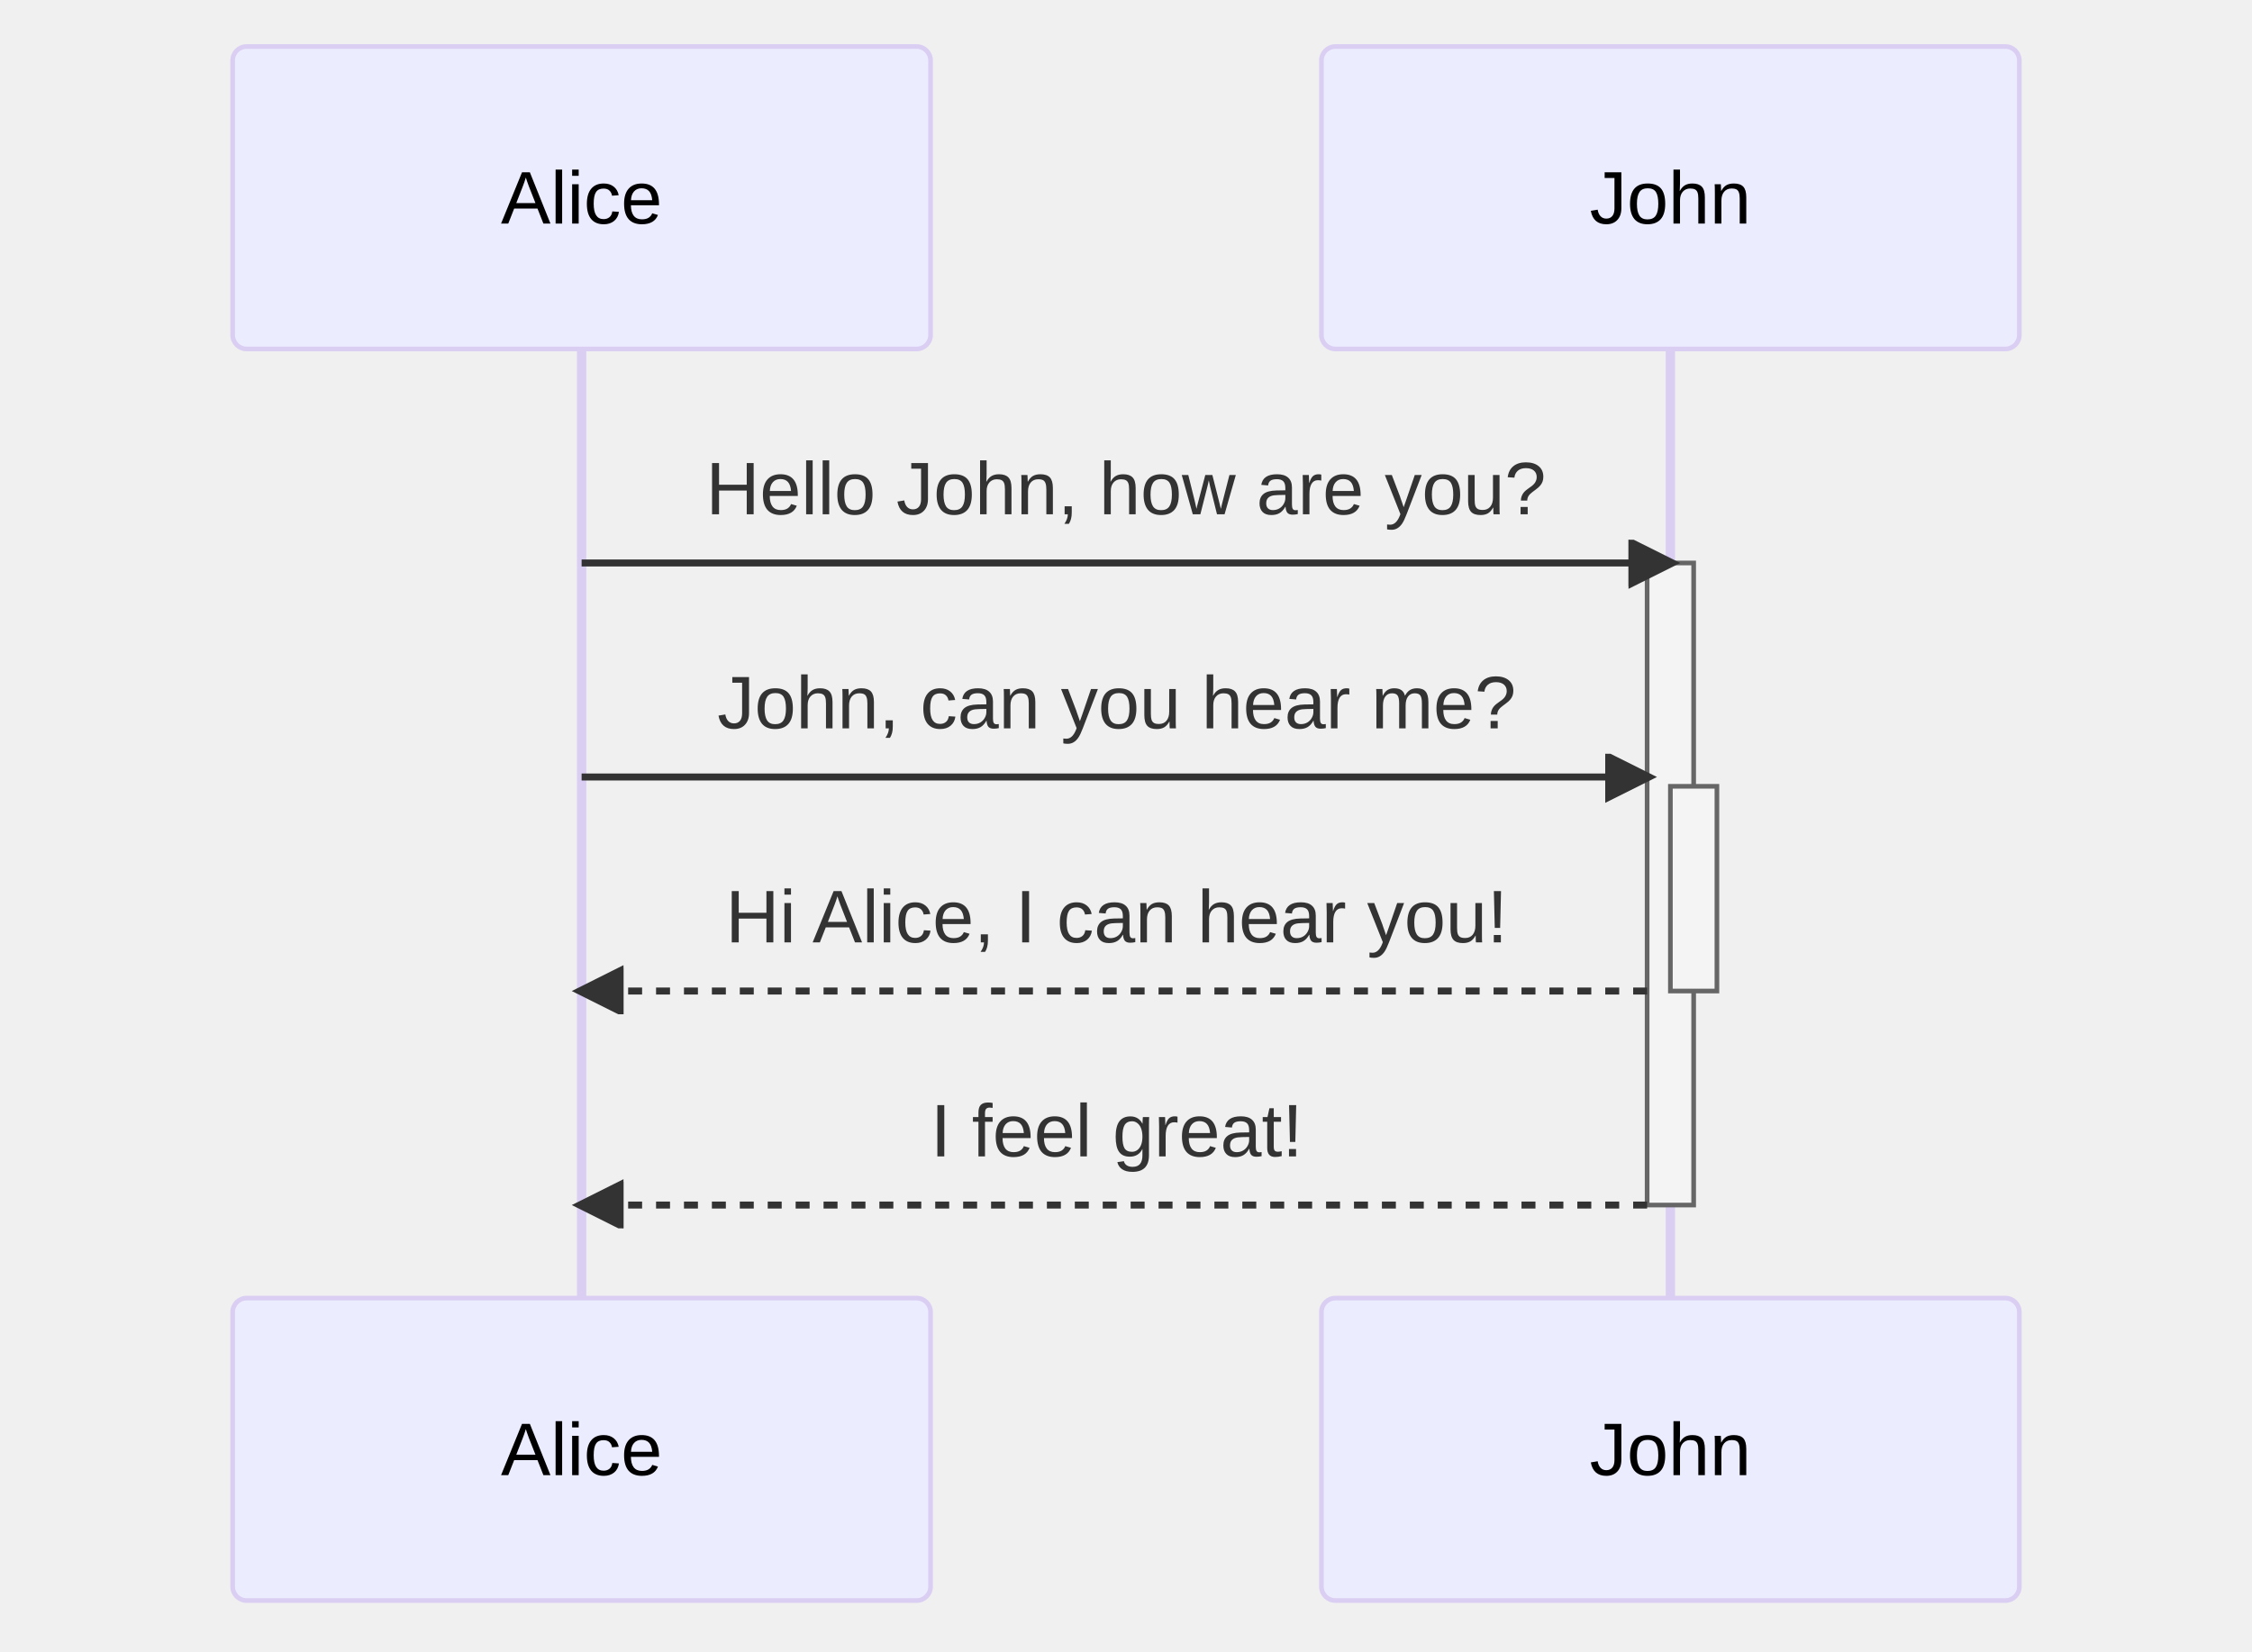
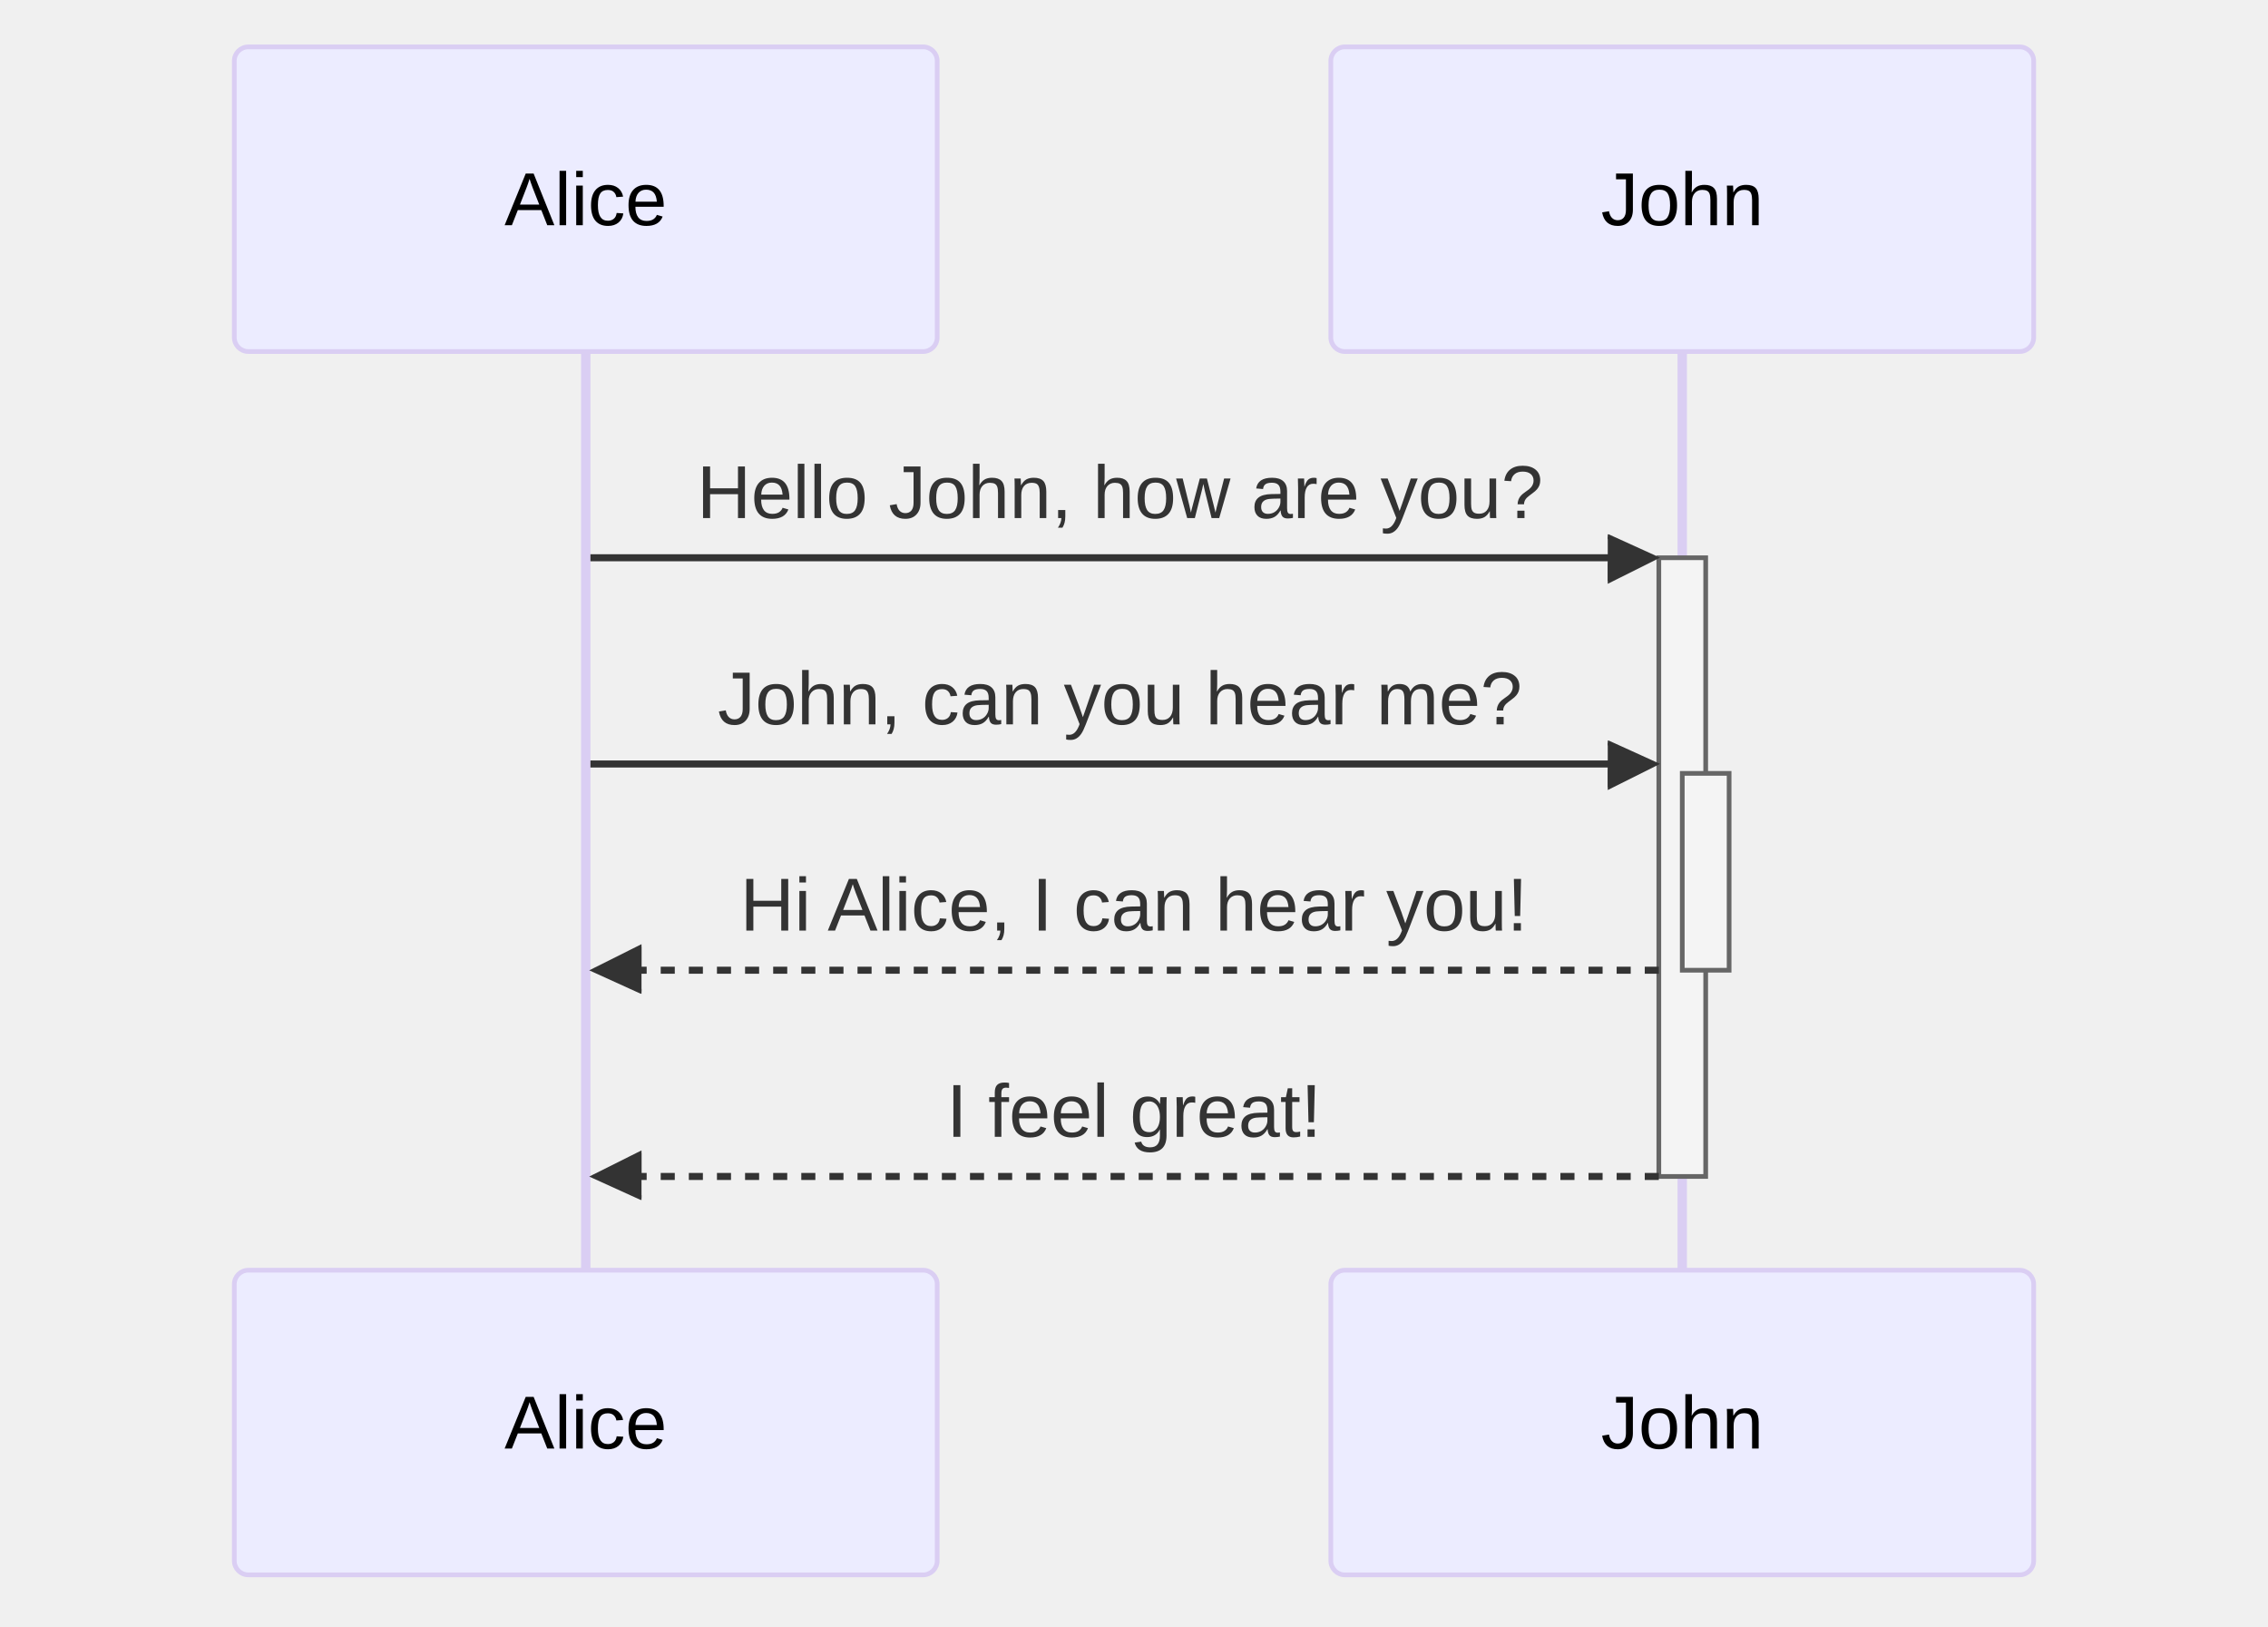
- <svg xmlns="http://www.w3.org/2000/svg" aria-roledescription="sequence" role="graphics-document document" viewBox="-50 -10 484 355" style="max-width: 484px; background-color: white;" width="100%" id="mermaid-0">
-   <style>#mermaid-0{font-family:"trebuchet ms",verdana,arial,sans-serif;font-size:16px;fill:#333;}#mermaid-0 .error-icon{fill:#552222;}#mermaid-0 .error-text{fill:#552222;stroke:#552222;}#mermaid-0 .edge-thickness-normal{stroke-width:2px;}#mermaid-0 .edge-thickness-thick{stroke-width:3.5px;}#mermaid-0 .edge-pattern-solid{stroke-dasharray:0;}#mermaid-0 .edge-pattern-dashed{stroke-dasharray:3;}#mermaid-0 .edge-pattern-dotted{stroke-dasharray:2;}#mermaid-0 .marker{fill:#333333;stroke:#333333;}#mermaid-0 .marker.cross{stroke:#333333;}#mermaid-0 svg{font-family:"trebuchet ms",verdana,arial,sans-serif;font-size:16px;}#mermaid-0 .actor{stroke:hsl(259.626, 59.777%, 87.902%);fill:#ECECFF;}#mermaid-0 text.actor&gt;tspan{fill:black;stroke:none;}#mermaid-0 .actor-line{stroke:grey;}#mermaid-0 .messageLine0{stroke-width:1.5;stroke-dasharray:none;stroke:#333;}#mermaid-0 .messageLine1{stroke-width:1.5;stroke-dasharray:2,2;stroke:#333;}#mermaid-0 #arrowhead path{fill:#333;stroke:#333;}#mermaid-0 .sequenceNumber{fill:white;}#mermaid-0 #sequencenumber{fill:#333;}#mermaid-0 #crosshead path{fill:#333;stroke:#333;}#mermaid-0 .messageText{fill:#333;stroke:none;}#mermaid-0 .labelBox{stroke:hsl(259.626, 59.777%, 87.902%);fill:#ECECFF;}#mermaid-0 .labelText,#mermaid-0 .labelText&gt;tspan{fill:black;stroke:none;}#mermaid-0 .loopText,#mermaid-0 .loopText&gt;tspan{fill:black;stroke:none;}#mermaid-0 .loopLine{stroke-width:2px;stroke-dasharray:2,2;stroke:hsl(259.626, 59.777%, 87.902%);fill:hsl(259.626, 59.777%, 87.902%);}#mermaid-0 .note{stroke:#aaaa33;fill:#fff5ad;}#mermaid-0 .noteText,#mermaid-0 .noteText&gt;tspan{fill:black;stroke:none;}#mermaid-0 .activation0{fill:#f4f4f4;stroke:#666;}#mermaid-0 .activation1{fill:#f4f4f4;stroke:#666;}#mermaid-0 .activation2{fill:#f4f4f4;stroke:#666;}#mermaid-0 .actorPopupMenu{position:absolute;}#mermaid-0 .actorPopupMenuPanel{position:absolute;fill:#ECECFF;box-shadow:0px 8px 16px 0px rgba(0,0,0,0.2);filter:drop-shadow(3px 5px 2px rgb(0 0 0 / 0.4));}#mermaid-0 .actor-man line{stroke:hsl(259.626, 59.777%, 87.902%);fill:#ECECFF;}#mermaid-0 .actor-man circle,#mermaid-0 line{stroke:hsl(259.626, 59.777%, 87.902%);fill:#ECECFF;stroke-width:2px;}#mermaid-0 :root{--mermaid-font-family:"trebuchet ms",verdana,arial,sans-serif;}</style>
+ <svg xmlns="http://www.w3.org/2000/svg" aria-roledescription="sequence" role="graphics-document document" viewBox="-50 -10 484 347" style="max-width: 484px; background-color: white;" width="100%" id="my-svg">
+   <g>
+     <rect class="actor actor-bottom" ry="3" rx="3" name="John" height="65" width="150" stroke="#666" fill="#eaeaea" y="261" x="234" />
+     <text style="text-anchor: middle; font-size: 16px; font-weight: 400;" class="actor actor-box" alignment-baseline="central" dominant-baseline="central" y="293.5" x="309">
+       <tspan dy="0" x="309">John</tspan>
+     </text>
+   </g>
+   <g>
+     <rect class="actor actor-bottom" ry="3" rx="3" name="Alice" height="65" width="150" stroke="#666" fill="#eaeaea" y="261" x="0" />
+     <text style="text-anchor: middle; font-size: 16px; font-weight: 400;" class="actor actor-box" alignment-baseline="central" dominant-baseline="central" y="293.5" x="75">
+       <tspan dy="0" x="75">Alice</tspan>
+     </text>
+   </g>
+   <g>
+     <line name="John" stroke="#999" stroke-width="0.5px" class="actor-line 200" y2="261" x2="309" y1="65" x1="309" id="actor1" />
+     <g id="root-1">
+       <rect class="actor actor-top" ry="3" rx="3" name="John" height="65" width="150" stroke="#666" fill="#eaeaea" y="0" x="234" />
+       <text style="text-anchor: middle; font-size: 16px; font-weight: 400;" class="actor actor-box" alignment-baseline="central" dominant-baseline="central" y="32.5" x="309">
+         <tspan dy="0" x="309">John</tspan>
+       </text>
+     </g>
+   </g>
+   <g>
+     <line name="Alice" stroke="#999" stroke-width="0.5px" class="actor-line 200" y2="261" x2="75" y1="65" x1="75" id="actor0" />
+     <g id="root-0">
+       <rect class="actor actor-top" ry="3" rx="3" name="Alice" height="65" width="150" stroke="#666" fill="#eaeaea" y="0" x="0" />
+       <text style="text-anchor: middle; font-size: 16px; font-weight: 400;" class="actor actor-box" alignment-baseline="central" dominant-baseline="central" y="32.5" x="75">
+         <tspan dy="0" x="75">Alice</tspan>
+       </text>
+     </g>
+   </g>
+   <style>#my-svg{font-family:"trebuchet ms",verdana,arial,sans-serif;font-size:16px;fill:#333;}#my-svg .error-icon{fill:#552222;}#my-svg .error-text{fill:#552222;stroke:#552222;}#my-svg .edge-thickness-normal{stroke-width:1px;}#my-svg .edge-thickness-thick{stroke-width:3.5px;}#my-svg .edge-pattern-solid{stroke-dasharray:0;}#my-svg .edge-thickness-invisible{stroke-width:0;fill:none;}#my-svg .edge-pattern-dashed{stroke-dasharray:3;}#my-svg .edge-pattern-dotted{stroke-dasharray:2;}#my-svg .marker{fill:#333333;stroke:#333333;}#my-svg .marker.cross{stroke:#333333;}#my-svg svg{font-family:"trebuchet ms",verdana,arial,sans-serif;font-size:16px;}#my-svg p{margin:0;}#my-svg .actor{stroke:hsl(259.626, 59.777%, 87.902%);fill:#ECECFF;}#my-svg text.actor&gt;tspan{fill:black;stroke:none;}#my-svg .actor-line{stroke:hsl(259.626, 59.777%, 87.902%);}#my-svg .messageLine0{stroke-width:1.5;stroke-dasharray:none;stroke:#333;}#my-svg .messageLine1{stroke-width:1.5;stroke-dasharray:2,2;stroke:#333;}#my-svg #arrowhead path{fill:#333;stroke:#333;}#my-svg .sequenceNumber{fill:white;}#my-svg #sequencenumber{fill:#333;}#my-svg #crosshead path{fill:#333;stroke:#333;}#my-svg .messageText{fill:#333;stroke:none;}#my-svg .labelBox{stroke:hsl(259.626, 59.777%, 87.902%);fill:#ECECFF;}#my-svg .labelText,#my-svg .labelText&gt;tspan{fill:black;stroke:none;}#my-svg .loopText,#my-svg .loopText&gt;tspan{fill:black;stroke:none;}#my-svg .loopLine{stroke-width:2px;stroke-dasharray:2,2;stroke:hsl(259.626, 59.777%, 87.902%);fill:hsl(259.626, 59.777%, 87.902%);}#my-svg .note{stroke:#aaaa33;fill:#fff5ad;}#my-svg .noteText,#my-svg .noteText&gt;tspan{fill:black;stroke:none;}#my-svg .activation0{fill:#f4f4f4;stroke:#666;}#my-svg .activation1{fill:#f4f4f4;stroke:#666;}#my-svg .activation2{fill:#f4f4f4;stroke:#666;}#my-svg .actorPopupMenu{position:absolute;}#my-svg .actorPopupMenuPanel{position:absolute;fill:#ECECFF;box-shadow:0px 8px 16px 0px rgba(0,0,0,0.2);filter:drop-shadow(3px 5px 2px rgb(0 0 0 / 0.4));}#my-svg .actor-man line{stroke:hsl(259.626, 59.777%, 87.902%);fill:#ECECFF;}#my-svg .actor-man circle,#my-svg line{stroke:hsl(259.626, 59.777%, 87.902%);fill:#ECECFF;stroke-width:2px;}#my-svg :root{--mermaid-font-family:"trebuchet ms",verdana,arial,sans-serif;}</style>
  <g />
  <defs>
    <symbol height="24" width="24" id="computer">
      <path d="M2 2v13h20v-13h-20zm18 11h-16v-9h16v9zm-10.228 6l.466-1h3.524l.467 1h-4.457zm14.228 3h-24l2-6h2.104l-1.33 4h18.45l-1.297-4h2.073l2 6zm-5-10h-14v-7h14v7z" transform="scale(.5)" />
    </symbol>
  </defs>
  <defs>
    <symbol clip-rule="evenodd" fill-rule="evenodd" id="database">
      <path d="M12.258.001l.256.004.255.005.253.008.251.01.249.012.247.015.246.016.242.019.241.02.239.023.236.024.233.027.231.028.229.031.225.032.223.034.22.036.217.038.214.04.211.041.208.043.205.045.201.046.198.048.194.05.191.051.187.053.183.054.18.056.175.057.172.059.168.06.163.061.16.063.155.064.15.066.074.033.073.033.071.034.07.034.069.035.068.035.067.035.066.035.064.036.064.036.062.036.06.036.06.037.058.037.058.037.055.038.055.038.053.038.052.038.051.039.05.039.048.039.047.039.045.04.044.04.043.04.041.04.04.041.039.041.037.041.036.041.034.041.033.042.032.042.03.042.029.042.027.042.026.043.024.043.023.043.021.043.02.043.018.044.017.043.015.044.013.044.012.044.011.045.009.044.007.045.006.045.004.045.002.045.001.045v17l-.001.045-.002.045-.004.045-.006.045-.007.045-.009.044-.011.045-.012.044-.013.044-.015.044-.017.043-.018.044-.02.043-.021.043-.023.043-.024.043-.026.043-.027.042-.029.042-.03.042-.032.042-.033.042-.034.041-.036.041-.037.041-.039.041-.04.041-.041.04-.043.04-.044.04-.045.04-.047.039-.048.039-.05.039-.051.039-.052.038-.053.038-.055.038-.055.038-.058.037-.058.037-.06.037-.06.036-.062.036-.064.036-.064.036-.066.035-.067.035-.068.035-.069.035-.07.034-.071.034-.073.033-.074.033-.15.066-.155.064-.16.063-.163.061-.168.06-.172.059-.175.057-.18.056-.183.054-.187.053-.191.051-.194.05-.198.048-.201.046-.205.045-.208.043-.211.041-.214.04-.217.038-.22.036-.223.034-.225.032-.229.031-.231.028-.233.027-.236.024-.239.023-.241.02-.242.019-.246.016-.247.015-.249.012-.251.01-.253.008-.255.005-.256.004-.258.001-.258-.001-.256-.004-.255-.005-.253-.008-.251-.01-.249-.012-.247-.015-.245-.016-.243-.019-.241-.02-.238-.023-.236-.024-.234-.027-.231-.028-.228-.031-.226-.032-.223-.034-.22-.036-.217-.038-.214-.04-.211-.041-.208-.043-.204-.045-.201-.046-.198-.048-.195-.05-.19-.051-.187-.053-.184-.054-.179-.056-.176-.057-.172-.059-.167-.06-.164-.061-.159-.063-.155-.064-.151-.066-.074-.033-.072-.033-.072-.034-.07-.034-.069-.035-.068-.035-.067-.035-.066-.035-.064-.036-.063-.036-.062-.036-.061-.036-.06-.037-.058-.037-.057-.037-.056-.038-.055-.038-.053-.038-.052-.038-.051-.039-.049-.039-.049-.039-.046-.039-.046-.04-.044-.04-.043-.04-.041-.04-.04-.041-.039-.041-.037-.041-.036-.041-.034-.041-.033-.042-.032-.042-.03-.042-.029-.042-.027-.042-.026-.043-.024-.043-.023-.043-.021-.043-.02-.043-.018-.044-.017-.043-.015-.044-.013-.044-.012-.044-.011-.045-.009-.044-.007-.045-.006-.045-.004-.045-.002-.045-.001-.045v-17l.001-.045.002-.045.004-.045.006-.045.007-.045.009-.044.011-.045.012-.044.013-.044.015-.044.017-.043.018-.044.02-.043.021-.043.023-.043.024-.043.026-.043.027-.042.029-.042.03-.042.032-.042.033-.042.034-.041.036-.041.037-.041.039-.041.04-.041.041-.04.043-.04.044-.04.046-.04.046-.039.049-.039.049-.039.051-.039.052-.038.053-.038.055-.038.056-.038.057-.037.058-.037.06-.037.061-.036.062-.036.063-.036.064-.036.066-.035.067-.035.068-.035.069-.035.07-.034.072-.034.072-.033.074-.033.151-.066.155-.064.159-.063.164-.061.167-.06.172-.059.176-.057.179-.056.184-.054.187-.053.19-.051.195-.05.198-.048.201-.046.204-.045.208-.043.211-.041.214-.04.217-.038.22-.036.223-.034.226-.032.228-.031.231-.028.234-.027.236-.024.238-.023.241-.02.243-.019.245-.016.247-.015.249-.012.251-.01.253-.008.255-.005.256-.004.258-.001.258.001zm-9.258 20.499v.01l.001.021.003.021.004.022.005.021.006.022.007.022.009.023.01.022.011.023.012.023.013.023.015.023.016.024.017.023.018.024.019.024.021.024.022.025.023.024.024.025.052.049.056.05.061.051.066.051.07.051.075.051.079.052.084.052.088.052.092.052.097.052.102.051.105.052.11.052.114.051.119.051.123.051.127.05.131.05.135.05.139.048.144.049.147.047.152.047.155.047.16.045.163.045.167.043.171.043.176.041.178.041.183.039.187.039.19.037.194.035.197.035.202.033.204.031.209.03.212.029.216.027.219.025.222.024.226.021.23.02.233.018.236.016.24.015.243.012.246.01.249.008.253.005.256.004.259.001.26-.001.257-.004.254-.005.25-.008.247-.011.244-.012.241-.014.237-.016.233-.018.231-.021.226-.021.224-.024.22-.026.216-.027.212-.028.21-.031.205-.031.202-.034.198-.034.194-.036.191-.037.187-.039.183-.04.179-.04.175-.042.172-.043.168-.044.163-.045.16-.046.155-.046.152-.047.148-.048.143-.049.139-.049.136-.05.131-.05.126-.05.123-.051.118-.052.114-.051.11-.052.106-.052.101-.052.096-.052.092-.052.088-.053.083-.051.079-.052.074-.052.07-.051.065-.051.06-.051.056-.05.051-.05.023-.024.023-.025.021-.024.02-.024.019-.024.018-.024.017-.024.015-.023.014-.024.013-.023.012-.023.01-.023.01-.022.008-.022.006-.022.006-.022.004-.022.004-.021.001-.021.001-.021v-4.127l-.077.055-.08.053-.083.054-.085.053-.087.052-.09.052-.093.051-.095.05-.097.05-.1.049-.102.049-.105.048-.106.047-.109.047-.111.046-.114.045-.115.045-.118.044-.12.043-.122.042-.124.042-.126.041-.128.04-.13.04-.132.038-.134.038-.135.037-.138.037-.139.035-.142.035-.143.034-.144.033-.147.032-.148.031-.15.03-.151.03-.153.029-.154.027-.156.027-.158.026-.159.025-.161.024-.162.023-.163.022-.165.021-.166.02-.167.019-.169.018-.169.017-.171.016-.173.015-.173.014-.175.013-.175.012-.177.011-.178.01-.179.008-.179.008-.181.006-.182.005-.182.004-.184.003-.184.002h-.37l-.184-.002-.184-.003-.182-.004-.182-.005-.181-.006-.179-.008-.179-.008-.178-.01-.176-.011-.176-.012-.175-.013-.173-.014-.172-.015-.171-.016-.17-.017-.169-.018-.167-.019-.166-.02-.165-.021-.163-.022-.162-.023-.161-.024-.159-.025-.157-.026-.156-.027-.155-.027-.153-.029-.151-.03-.15-.03-.148-.031-.146-.032-.145-.033-.143-.034-.141-.035-.14-.035-.137-.037-.136-.037-.134-.038-.132-.038-.13-.04-.128-.04-.126-.041-.124-.042-.122-.042-.12-.044-.117-.043-.116-.045-.113-.045-.112-.046-.109-.047-.106-.047-.105-.048-.102-.049-.1-.049-.097-.05-.095-.05-.093-.052-.09-.051-.087-.052-.085-.053-.083-.054-.08-.054-.077-.054v4.127zm0-5.654v.011l.001.021.003.021.004.021.005.022.006.022.007.022.009.022.01.022.011.023.012.023.013.023.015.024.016.023.017.024.018.024.019.024.021.024.022.024.023.025.024.024.052.05.056.05.061.05.066.051.07.051.075.052.079.051.084.052.088.052.092.052.097.052.102.052.105.052.11.051.114.051.119.052.123.05.127.051.131.05.135.049.139.049.144.048.147.048.152.047.155.046.16.045.163.045.167.044.171.042.176.042.178.04.183.04.187.038.19.037.194.036.197.034.202.033.204.032.209.03.212.028.216.027.219.025.222.024.226.022.23.02.233.018.236.016.24.014.243.012.246.01.249.008.253.006.256.003.259.001.26-.001.257-.003.254-.006.25-.008.247-.01.244-.012.241-.015.237-.016.233-.018.231-.02.226-.022.224-.024.22-.025.216-.027.212-.029.21-.03.205-.032.202-.033.198-.035.194-.036.191-.037.187-.039.183-.039.179-.041.175-.042.172-.043.168-.044.163-.045.16-.045.155-.047.152-.047.148-.048.143-.048.139-.05.136-.049.131-.05.126-.051.123-.051.118-.051.114-.052.11-.052.106-.052.101-.052.096-.052.092-.052.088-.052.083-.052.079-.052.074-.051.07-.052.065-.051.06-.05.056-.051.051-.049.023-.025.023-.024.021-.025.02-.024.019-.024.018-.024.017-.024.015-.023.014-.023.013-.024.012-.022.01-.023.01-.023.008-.022.006-.022.006-.022.004-.021.004-.022.001-.021.001-.021v-4.139l-.077.054-.08.054-.083.054-.085.052-.087.053-.09.051-.093.051-.095.051-.097.05-.1.049-.102.049-.105.048-.106.047-.109.047-.111.046-.114.045-.115.044-.118.044-.12.044-.122.042-.124.042-.126.041-.128.04-.13.039-.132.039-.134.038-.135.037-.138.036-.139.036-.142.035-.143.033-.144.033-.147.033-.148.031-.15.03-.151.03-.153.028-.154.028-.156.027-.158.026-.159.025-.161.024-.162.023-.163.022-.165.021-.166.02-.167.019-.169.018-.169.017-.171.016-.173.015-.173.014-.175.013-.175.012-.177.011-.178.009-.179.009-.179.007-.181.007-.182.005-.182.004-.184.003-.184.002h-.37l-.184-.002-.184-.003-.182-.004-.182-.005-.181-.007-.179-.007-.179-.009-.178-.009-.176-.011-.176-.012-.175-.013-.173-.014-.172-.015-.171-.016-.17-.017-.169-.018-.167-.019-.166-.02-.165-.021-.163-.022-.162-.023-.161-.024-.159-.025-.157-.026-.156-.027-.155-.028-.153-.028-.151-.03-.15-.03-.148-.031-.146-.033-.145-.033-.143-.033-.141-.035-.14-.036-.137-.036-.136-.037-.134-.038-.132-.039-.13-.039-.128-.04-.126-.041-.124-.042-.122-.043-.12-.043-.117-.044-.116-.044-.113-.046-.112-.046-.109-.046-.106-.047-.105-.048-.102-.049-.1-.049-.097-.05-.095-.051-.093-.051-.09-.051-.087-.053-.085-.052-.083-.054-.08-.054-.077-.054v4.139zm0-5.666v.011l.001.02.003.022.004.021.005.022.006.021.007.022.009.023.01.022.011.023.012.023.013.023.015.023.016.024.017.024.018.023.019.024.021.025.022.024.023.024.024.025.052.05.056.05.061.05.066.051.07.051.075.052.079.051.084.052.088.052.092.052.097.052.102.052.105.051.11.052.114.051.119.051.123.051.127.05.131.05.135.05.139.049.144.048.147.048.152.047.155.046.16.045.163.045.167.043.171.043.176.042.178.04.183.04.187.038.19.037.194.036.197.034.202.033.204.032.209.03.212.028.216.027.219.025.222.024.226.021.23.02.233.018.236.017.24.014.243.012.246.01.249.008.253.006.256.003.259.001.26-.001.257-.003.254-.006.25-.008.247-.01.244-.013.241-.014.237-.016.233-.018.231-.02.226-.022.224-.024.22-.025.216-.027.212-.029.21-.03.205-.032.202-.033.198-.035.194-.036.191-.037.187-.039.183-.039.179-.041.175-.042.172-.043.168-.044.163-.045.16-.045.155-.047.152-.047.148-.048.143-.049.139-.049.136-.049.131-.051.126-.05.123-.051.118-.052.114-.051.11-.052.106-.052.101-.052.096-.052.092-.052.088-.052.083-.052.079-.052.074-.052.07-.051.065-.051.06-.051.056-.05.051-.049.023-.025.023-.025.021-.024.02-.024.019-.024.018-.024.017-.024.015-.023.014-.024.013-.023.012-.023.01-.022.01-.023.008-.022.006-.022.006-.022.004-.022.004-.021.001-.021.001-.021v-4.153l-.077.054-.08.054-.083.053-.085.053-.087.053-.09.051-.093.051-.095.051-.097.05-.1.049-.102.048-.105.048-.106.048-.109.046-.111.046-.114.046-.115.044-.118.044-.12.043-.122.043-.124.042-.126.041-.128.04-.13.039-.132.039-.134.038-.135.037-.138.036-.139.036-.142.034-.143.034-.144.033-.147.032-.148.032-.15.03-.151.03-.153.028-.154.028-.156.027-.158.026-.159.024-.161.024-.162.023-.163.023-.165.021-.166.02-.167.019-.169.018-.169.017-.171.016-.173.015-.173.014-.175.013-.175.012-.177.01-.178.01-.179.009-.179.007-.181.006-.182.006-.182.004-.184.003-.184.001-.185.001-.185-.001-.184-.001-.184-.003-.182-.004-.182-.006-.181-.006-.179-.007-.179-.009-.178-.01-.176-.01-.176-.012-.175-.013-.173-.014-.172-.015-.171-.016-.17-.017-.169-.018-.167-.019-.166-.02-.165-.021-.163-.023-.162-.023-.161-.024-.159-.024-.157-.026-.156-.027-.155-.028-.153-.028-.151-.03-.15-.03-.148-.032-.146-.032-.145-.033-.143-.034-.141-.034-.14-.036-.137-.036-.136-.037-.134-.038-.132-.039-.13-.039-.128-.041-.126-.041-.124-.041-.122-.043-.12-.043-.117-.044-.116-.044-.113-.046-.112-.046-.109-.046-.106-.048-.105-.048-.102-.048-.1-.05-.097-.049-.095-.051-.093-.051-.09-.052-.087-.052-.085-.053-.083-.053-.08-.054-.077-.054v4.153zm8.74-8.179l-.257.004-.254.005-.25.008-.247.011-.244.012-.241.014-.237.016-.233.018-.231.021-.226.022-.224.023-.22.026-.216.027-.212.028-.21.031-.205.032-.202.033-.198.034-.194.036-.191.038-.187.038-.183.04-.179.041-.175.042-.172.043-.168.043-.163.045-.16.046-.155.046-.152.048-.148.048-.143.048-.139.049-.136.05-.131.05-.126.051-.123.051-.118.051-.114.052-.11.052-.106.052-.101.052-.096.052-.092.052-.088.052-.083.052-.079.052-.074.051-.07.052-.065.051-.06.05-.056.05-.051.05-.023.025-.023.024-.021.024-.02.025-.019.024-.018.024-.017.023-.015.024-.014.023-.013.023-.012.023-.01.023-.01.022-.008.022-.006.023-.006.021-.004.022-.004.021-.001.021-.001.021.001.021.001.021.004.021.004.022.006.021.006.023.008.022.01.022.01.023.012.023.013.023.014.023.015.024.017.023.018.024.019.024.02.025.021.024.023.024.023.025.051.05.056.05.06.05.065.051.07.052.074.051.079.052.083.052.088.052.092.052.096.052.101.052.106.052.11.052.114.052.118.051.123.051.126.051.131.05.136.05.139.049.143.048.148.048.152.048.155.046.16.046.163.045.168.043.172.043.175.042.179.041.183.04.187.038.191.038.194.036.198.034.202.033.205.032.21.031.212.028.216.027.22.026.224.023.226.022.231.021.233.018.237.016.241.014.244.012.247.011.25.008.254.005.257.004.26.001.26-.001.257-.004.254-.005.25-.008.247-.011.244-.012.241-.014.237-.016.233-.018.231-.021.226-.022.224-.023.22-.026.216-.027.212-.028.21-.031.205-.032.202-.033.198-.034.194-.036.191-.038.187-.038.183-.04.179-.041.175-.042.172-.043.168-.043.163-.045.16-.046.155-.046.152-.048.148-.048.143-.048.139-.049.136-.05.131-.05.126-.051.123-.051.118-.051.114-.052.11-.052.106-.052.101-.052.096-.052.092-.052.088-.052.083-.052.079-.052.074-.051.07-.052.065-.051.06-.05.056-.05.051-.05.023-.025.023-.024.021-.024.02-.025.019-.024.018-.024.017-.023.015-.024.014-.023.013-.023.012-.023.01-.023.01-.022.008-.022.006-.023.006-.021.004-.022.004-.021.001-.021.001-.021-.001-.021-.001-.021-.004-.021-.004-.022-.006-.021-.006-.023-.008-.022-.01-.022-.01-.023-.012-.023-.013-.023-.014-.023-.015-.024-.017-.023-.018-.024-.019-.024-.02-.025-.021-.024-.023-.024-.023-.025-.051-.05-.056-.05-.06-.05-.065-.051-.07-.052-.074-.051-.079-.052-.083-.052-.088-.052-.092-.052-.096-.052-.101-.052-.106-.052-.11-.052-.114-.052-.118-.051-.123-.051-.126-.051-.131-.05-.136-.05-.139-.049-.143-.048-.148-.048-.152-.048-.155-.046-.16-.046-.163-.045-.168-.043-.172-.043-.175-.042-.179-.041-.183-.04-.187-.038-.191-.038-.194-.036-.198-.034-.202-.033-.205-.032-.21-.031-.212-.028-.216-.027-.22-.026-.224-.023-.226-.022-.231-.021-.233-.018-.237-.016-.241-.014-.244-.012-.247-.011-.25-.008-.254-.005-.257-.004-.26-.001-.26.001z" transform="scale(.5)" />
    </symbol>
  </defs>
  <defs>
    <symbol height="24" width="24" id="clock">
      <path d="M12 2c5.514 0 10 4.486 10 10s-4.486 10-10 10-10-4.486-10-10 4.486-10 10-10zm0-2c-6.627 0-12 5.373-12 12s5.373 12 12 12 12-5.373 12-12-5.373-12-12-12zm5.848 12.459c.202.038.202.333.001.372-1.907.361-6.045 1.111-6.547 1.111-.719 0-1.301-.582-1.301-1.301 0-.512.77-5.447 1.125-7.445.034-.192.312-.181.343.014l.985 6.238 5.394 1.011z" transform="scale(.5)" />
    </symbol>
  </defs>
-   <g>
-     <line stroke="#999" stroke-width="0.5px" class="200" y2="289" x2="75" y1="5" x1="75" id="actor0" />
-     <g id="root-0">
-       <rect class="actor" ry="3" rx="3" height="65" width="150" stroke="#666" fill="#eaeaea" y="0" x="0" />
-       <text style="text-anchor: middle; font-size: 16px; font-weight: 400;" class="actor" alignment-baseline="central" dominant-baseline="central" y="32.5" x="75">
-         <tspan dy="0" x="75">Alice</tspan>
-       </text>
-     </g>
-   </g>
-   <g>
-     <line stroke="#999" stroke-width="0.5px" class="200" y2="289" x2="309" y1="5" x1="309" id="actor1" />
-     <g id="root-1">
-       <rect class="actor" ry="3" rx="3" height="65" width="150" stroke="#666" fill="#eaeaea" y="0" x="234" />
-       <text style="text-anchor: middle; font-size: 16px; font-weight: 400;" class="actor" alignment-baseline="central" dominant-baseline="central" y="32.5" x="309">
-         <tspan dy="0" x="309">John</tspan>
-       </text>
-     </g>
-   </g>
  <defs>
-     <marker orient="auto" markerHeight="12" markerWidth="12" markerUnits="userSpaceOnUse" refY="5" refX="9" id="arrowhead">
-       <path d="M 0 0 L 10 5 L 0 10 z" />
+     <marker orient="auto-start-reverse" markerHeight="12" markerWidth="12" markerUnits="userSpaceOnUse" refY="5" refX="7.9" id="arrowhead">
+       <path d="M -1 0 L 10 5 L 0 10 z" />
    </marker>
  </defs>
  <defs>
-     <marker refY="5" refX="4" orient="auto" markerHeight="8" markerWidth="15" id="crosshead">
+     <marker refY="4.5" refX="4" orient="auto" markerHeight="8" markerWidth="15" id="crosshead">
      <path style="stroke-dasharray: 0, 0;" d="M 1,2 L 6,7 M 6,2 L 1,7" stroke-width="1pt" stroke="#000000" fill="none" />
    </marker>
  </defs>
  <defs>
-     <marker orient="auto" markerHeight="28" markerWidth="20" refY="7" refX="18" id="filled-head">
+     <marker orient="auto" markerHeight="28" markerWidth="20" refY="7" refX="15.5" id="filled-head">
      <path d="M 18,7 L9,13 L14,7 L9,1 Z" />
    </marker>
  </defs>
  <defs>
    <marker orient="auto" markerHeight="40" markerWidth="60" refY="15" refX="15" id="sequencenumber">
      <circle r="6" cy="15" cx="15" />
    </marker>
  </defs>
  <g>
-     <rect class="activation0" ry="0" rx="0" height="138" width="10" stroke="#666" fill="#EDF2AE" y="111" x="304" />
+     <rect class="activation0" height="132" width="10" stroke="#666" fill="#EDF2AE" y="109" x="304" />
  </g>
  <g>
-     <rect class="activation1" ry="0" rx="0" height="44" width="10" stroke="#666" fill="#EDF2AE" y="159" x="309" />
+     <rect class="activation1" height="42" width="10" stroke="#666" fill="#EDF2AE" y="155" x="309" />
  </g>
-   <text style="font-size: 16px; font-weight: 400;" dy="1em" class="messageText" alignment-baseline="middle" dominant-baseline="middle" text-anchor="middle" y="80" x="192">Hello John, how are you?</text>
-   <line style="fill: none;" marker-end="url(#arrowhead)" stroke="none" stroke-width="2" class="messageLine0" y2="111" x2="309" y1="111" x1="75" />
-   <text style="font-size: 16px; font-weight: 400;" dy="1em" class="messageText" alignment-baseline="middle" dominant-baseline="middle" text-anchor="middle" y="126" x="190">John, can you hear me?</text>
-   <line style="fill: none;" marker-end="url(#arrowhead)" stroke="none" stroke-width="2" class="messageLine0" y2="157" x2="304" y1="157" x1="75" />
-   <text style="font-size: 16px; font-weight: 400;" dy="1em" class="messageText" alignment-baseline="middle" dominant-baseline="middle" text-anchor="middle" y="172" x="190">Hi Alice, I can hear you!</text>
-   <line style="stroke-dasharray: 3, 3; fill: none;" marker-end="url(#arrowhead)" stroke="none" stroke-width="2" class="messageLine1" y2="203" x2="75" y1="203" x1="304" />
-   <text style="font-size: 16px; font-weight: 400;" dy="1em" class="messageText" alignment-baseline="middle" dominant-baseline="middle" text-anchor="middle" y="218" x="190">I feel great!</text>
-   <line style="stroke-dasharray: 3, 3; fill: none;" marker-end="url(#arrowhead)" stroke="none" stroke-width="2" class="messageLine1" y2="249" x2="75" y1="249" x1="304" />
-   <g>
-     <rect class="actor" ry="3" rx="3" height="65" width="150" stroke="#666" fill="#eaeaea" y="269" x="0" />
-     <text style="text-anchor: middle; font-size: 16px; font-weight: 400;" class="actor" alignment-baseline="central" dominant-baseline="central" y="301.5" x="75">
-       <tspan dy="0" x="75">Alice</tspan>
-     </text>
-   </g>
-   <g>
-     <rect class="actor" ry="3" rx="3" height="65" width="150" stroke="#666" fill="#eaeaea" y="269" x="234" />
-     <text style="text-anchor: middle; font-size: 16px; font-weight: 400;" class="actor" alignment-baseline="central" dominant-baseline="central" y="301.5" x="309">
-       <tspan dy="0" x="309">John</tspan>
-     </text>
-   </g>
+   <text style="font-size: 16px; font-weight: 400;" dy="1em" class="messageText" alignment-baseline="middle" dominant-baseline="middle" text-anchor="middle" y="80" x="189">Hello John, how are you?</text>
+   <line style="fill: none;" marker-end="url(#arrowhead)" stroke="none" stroke-width="2" class="messageLine0" y2="109" x2="301" y1="109" x1="76" />
+   <text style="font-size: 16px; font-weight: 400;" dy="1em" class="messageText" alignment-baseline="middle" dominant-baseline="middle" text-anchor="middle" y="124" x="189">John, can you hear me?</text>
+   <line style="fill: none;" marker-end="url(#arrowhead)" stroke="none" stroke-width="2" class="messageLine0" y2="153" x2="301" y1="153" x1="76" />
+   <text style="font-size: 16px; font-weight: 400;" dy="1em" class="messageText" alignment-baseline="middle" dominant-baseline="middle" text-anchor="middle" y="168" x="192">Hi Alice, I can hear you!</text>
+   <line style="stroke-dasharray: 3, 3; fill: none;" marker-end="url(#arrowhead)" stroke="none" stroke-width="2" class="messageLine1" y2="197" x2="79" y1="197" x1="304" />
+   <text style="font-size: 16px; font-weight: 400;" dy="1em" class="messageText" alignment-baseline="middle" dominant-baseline="middle" text-anchor="middle" y="212" x="192">I feel great!</text>
+   <line style="stroke-dasharray: 3, 3; fill: none;" marker-end="url(#arrowhead)" stroke="none" stroke-width="2" class="messageLine1" y2="241" x2="79" y1="241" x1="304" />
</svg>
